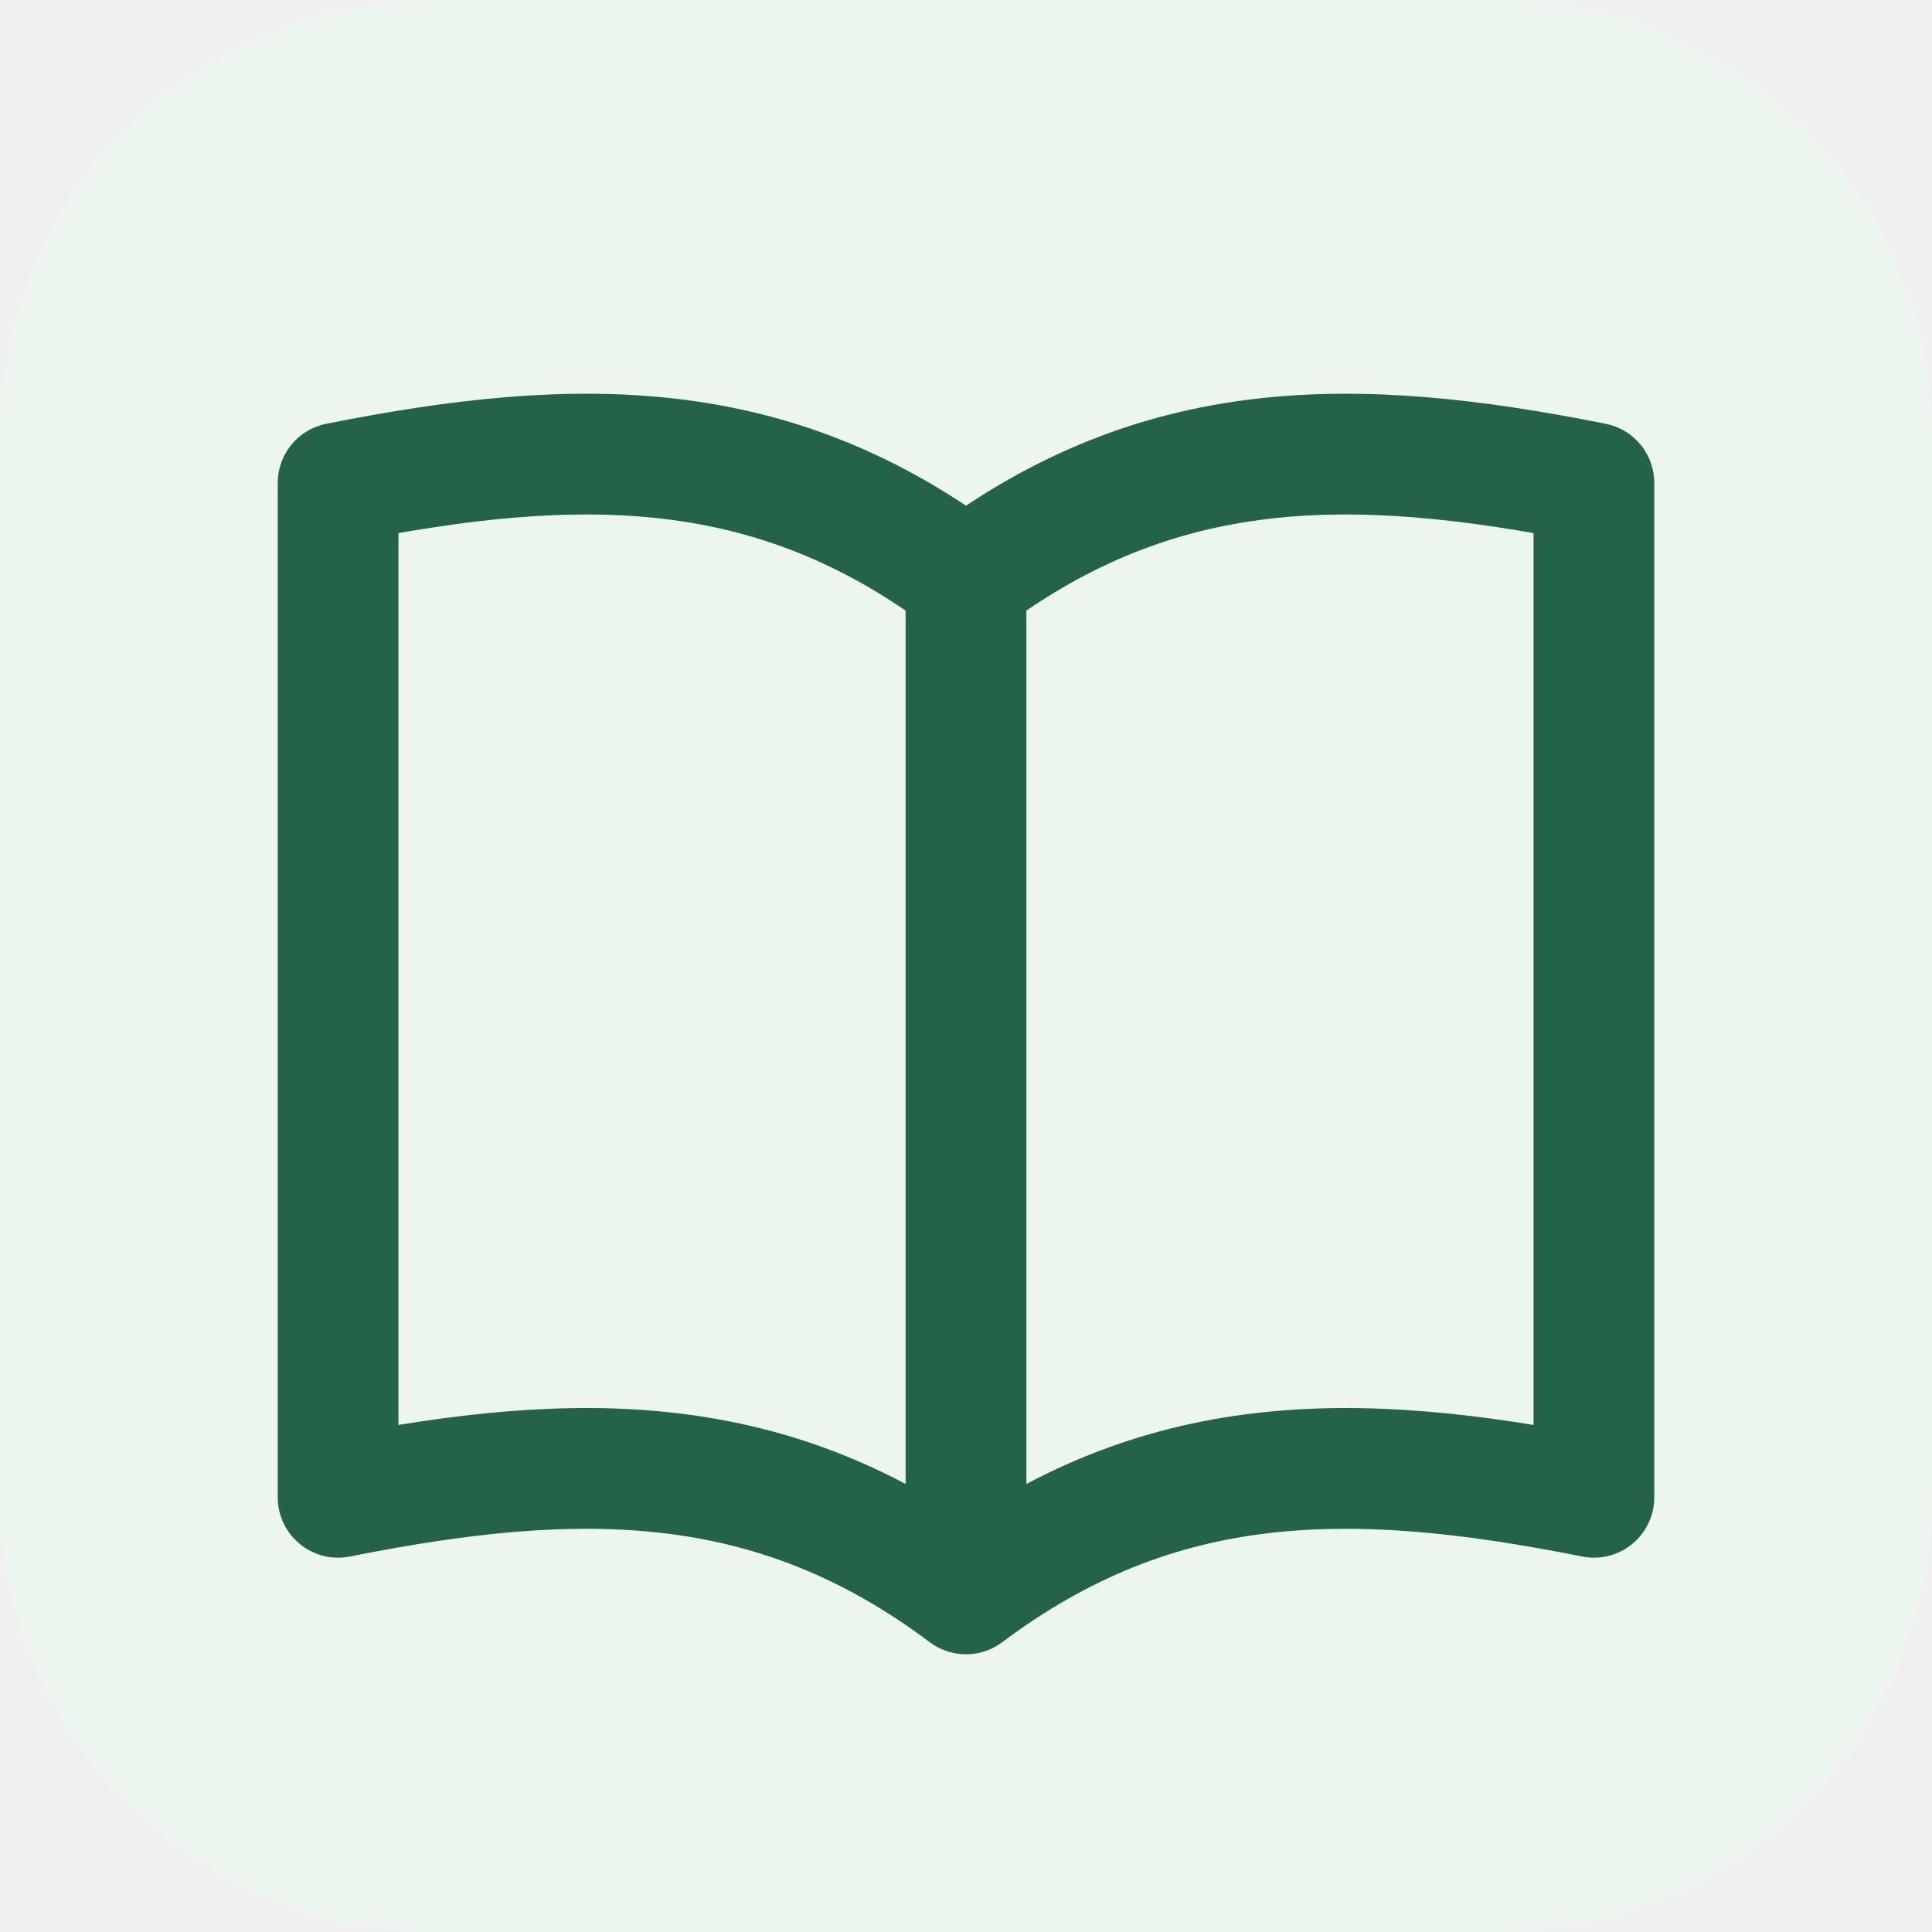
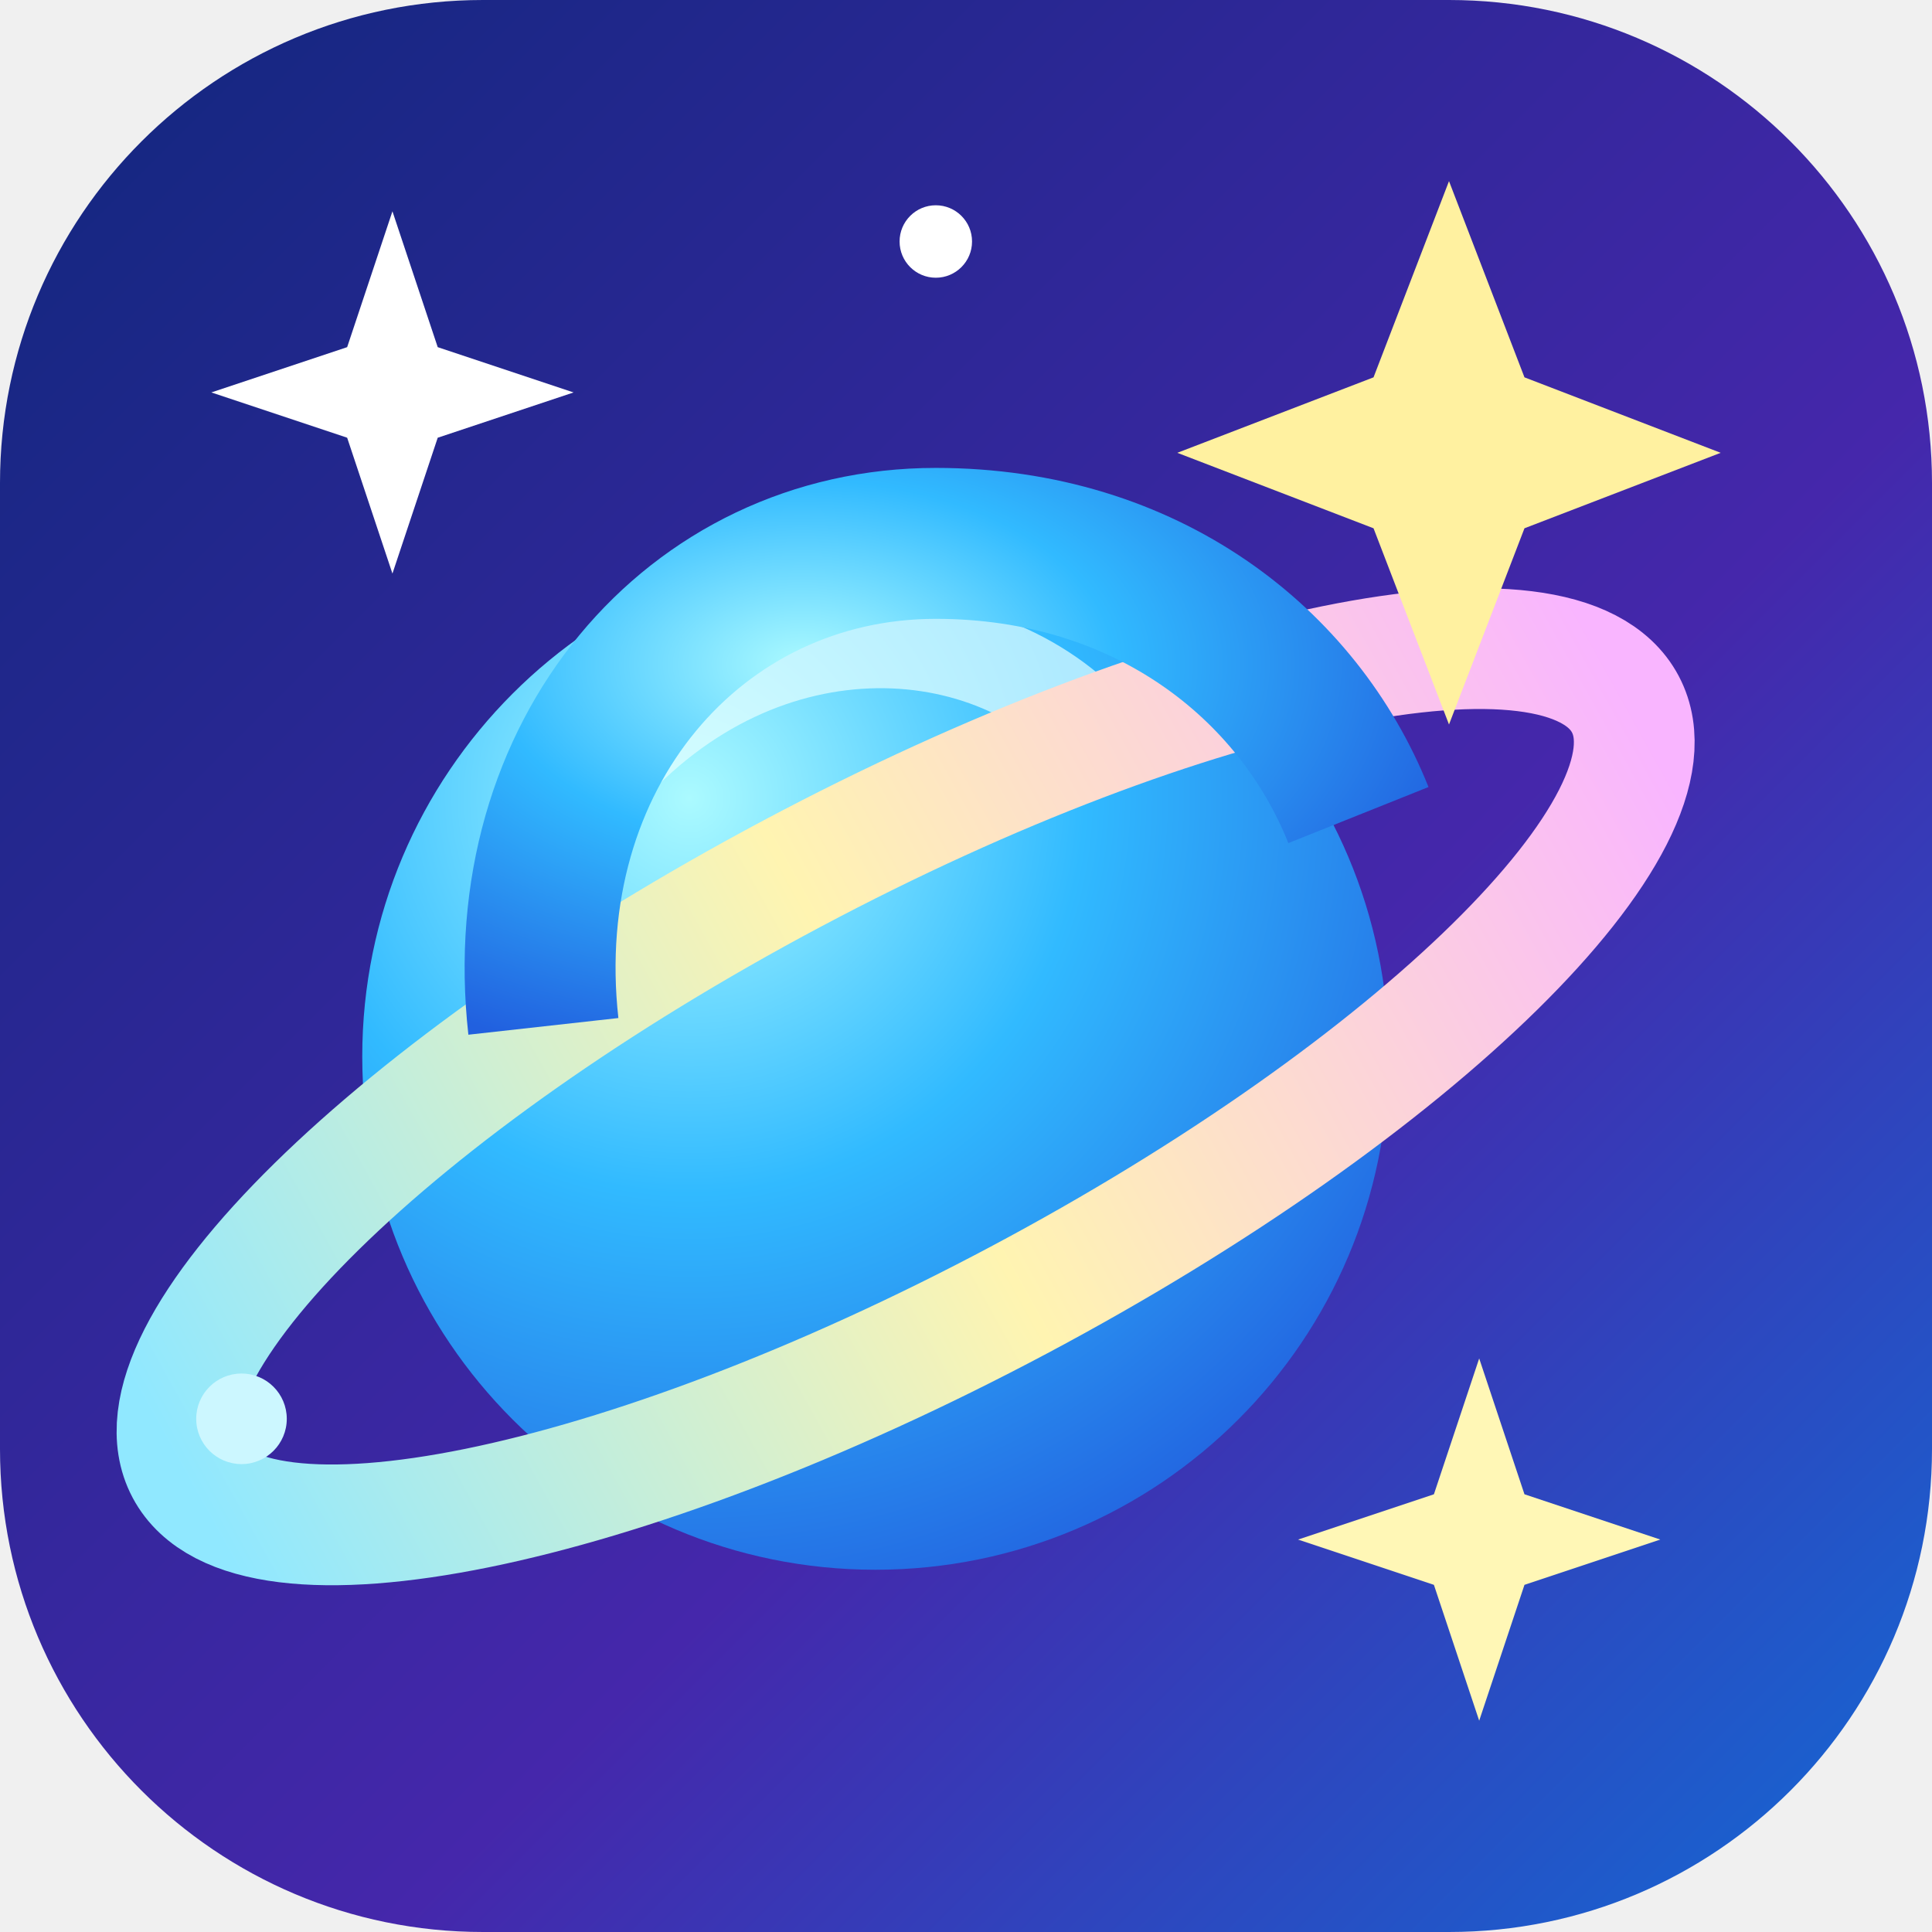
- <svg xmlns="http://www.w3.org/2000/svg" viewBox="0 0 40 40">
-   <rect width="40" height="40" rx="9" fill="#edf6ee" />
-   <path d="M20 12c-4-3-8-3-13-2v21c5-1 9-1 13 2 4-3 8-3 13-2V10c-5-1-9-1-13 2Zm0 0v21" fill="none" stroke="#246347" stroke-width="2.5" stroke-linejoin="round" />
+ <svg xmlns="http://www.w3.org/2000/svg" viewBox="0 0 64 64">
+   <defs>
+     <linearGradient id="sky" x2="1" y2="1">
+       <stop stop-color="#10277d" />
+       <stop offset=".6" stop-color="#4527ab" />
+       <stop offset="1" stop-color="#126bd5" />
+     </linearGradient>
+     <radialGradient id="planet" cx=".32" cy=".25" r=".85">
+       <stop stop-color="#abfaff" />
+       <stop offset=".45" stop-color="#31baff" />
+       <stop offset="1" stop-color="#2160df" />
+     </radialGradient>
+     <linearGradient id="ring">
+       <stop stop-color="#90e8ff" />
+       <stop offset=".5" stop-color="#fff4b1" />
+       <stop offset="1" stop-color="#f9b5ff" />
+     </linearGradient>
+   </defs>
+   <rect width="64" height="64" rx="16" fill="url(#sky)" />
+   <circle cx="29" cy="35" r="17" fill="url(#planet)" />
+   <path d="M19 27c5-7 13-7 17-3" fill="none" stroke="#e6ffff" stroke-width="3" stroke-linecap="round" opacity=".7" />
+   <ellipse cx="30" cy="36" rx="27" ry="8" transform="rotate(-28 30 36)" fill="none" stroke="url(#ring)" stroke-width="4" />
+   <path d="M18 34c-1-9 5-16 13-16 7 0 12 4 14 9" fill="none" stroke="url(#planet)" stroke-width="5" />
+   <path d="m48 6 2.5 6.5L57 15l-6.5 2.5L48 24l-2.5-6.5L39 15l6.5-2.5Z" fill="#fff1a0" />
+   <path d="m13 7 1.5 4.5L19 13l-4.5 1.5L13 19l-1.5-4.5L7 13l4.5-1.5Z" fill="#fff" />
+   <path d="m49 45 1.5 4.5L55 51l-4.5 1.5L49 57l-1.5-4.5L43 51l4.5-1.5Z" fill="#fff7b6" />
+   <circle cx="8" cy="47" r="1.5" fill="#ccf7ff" />
+   <circle cx="31" cy="8" r="1.2" fill="#fff" />
</svg>
